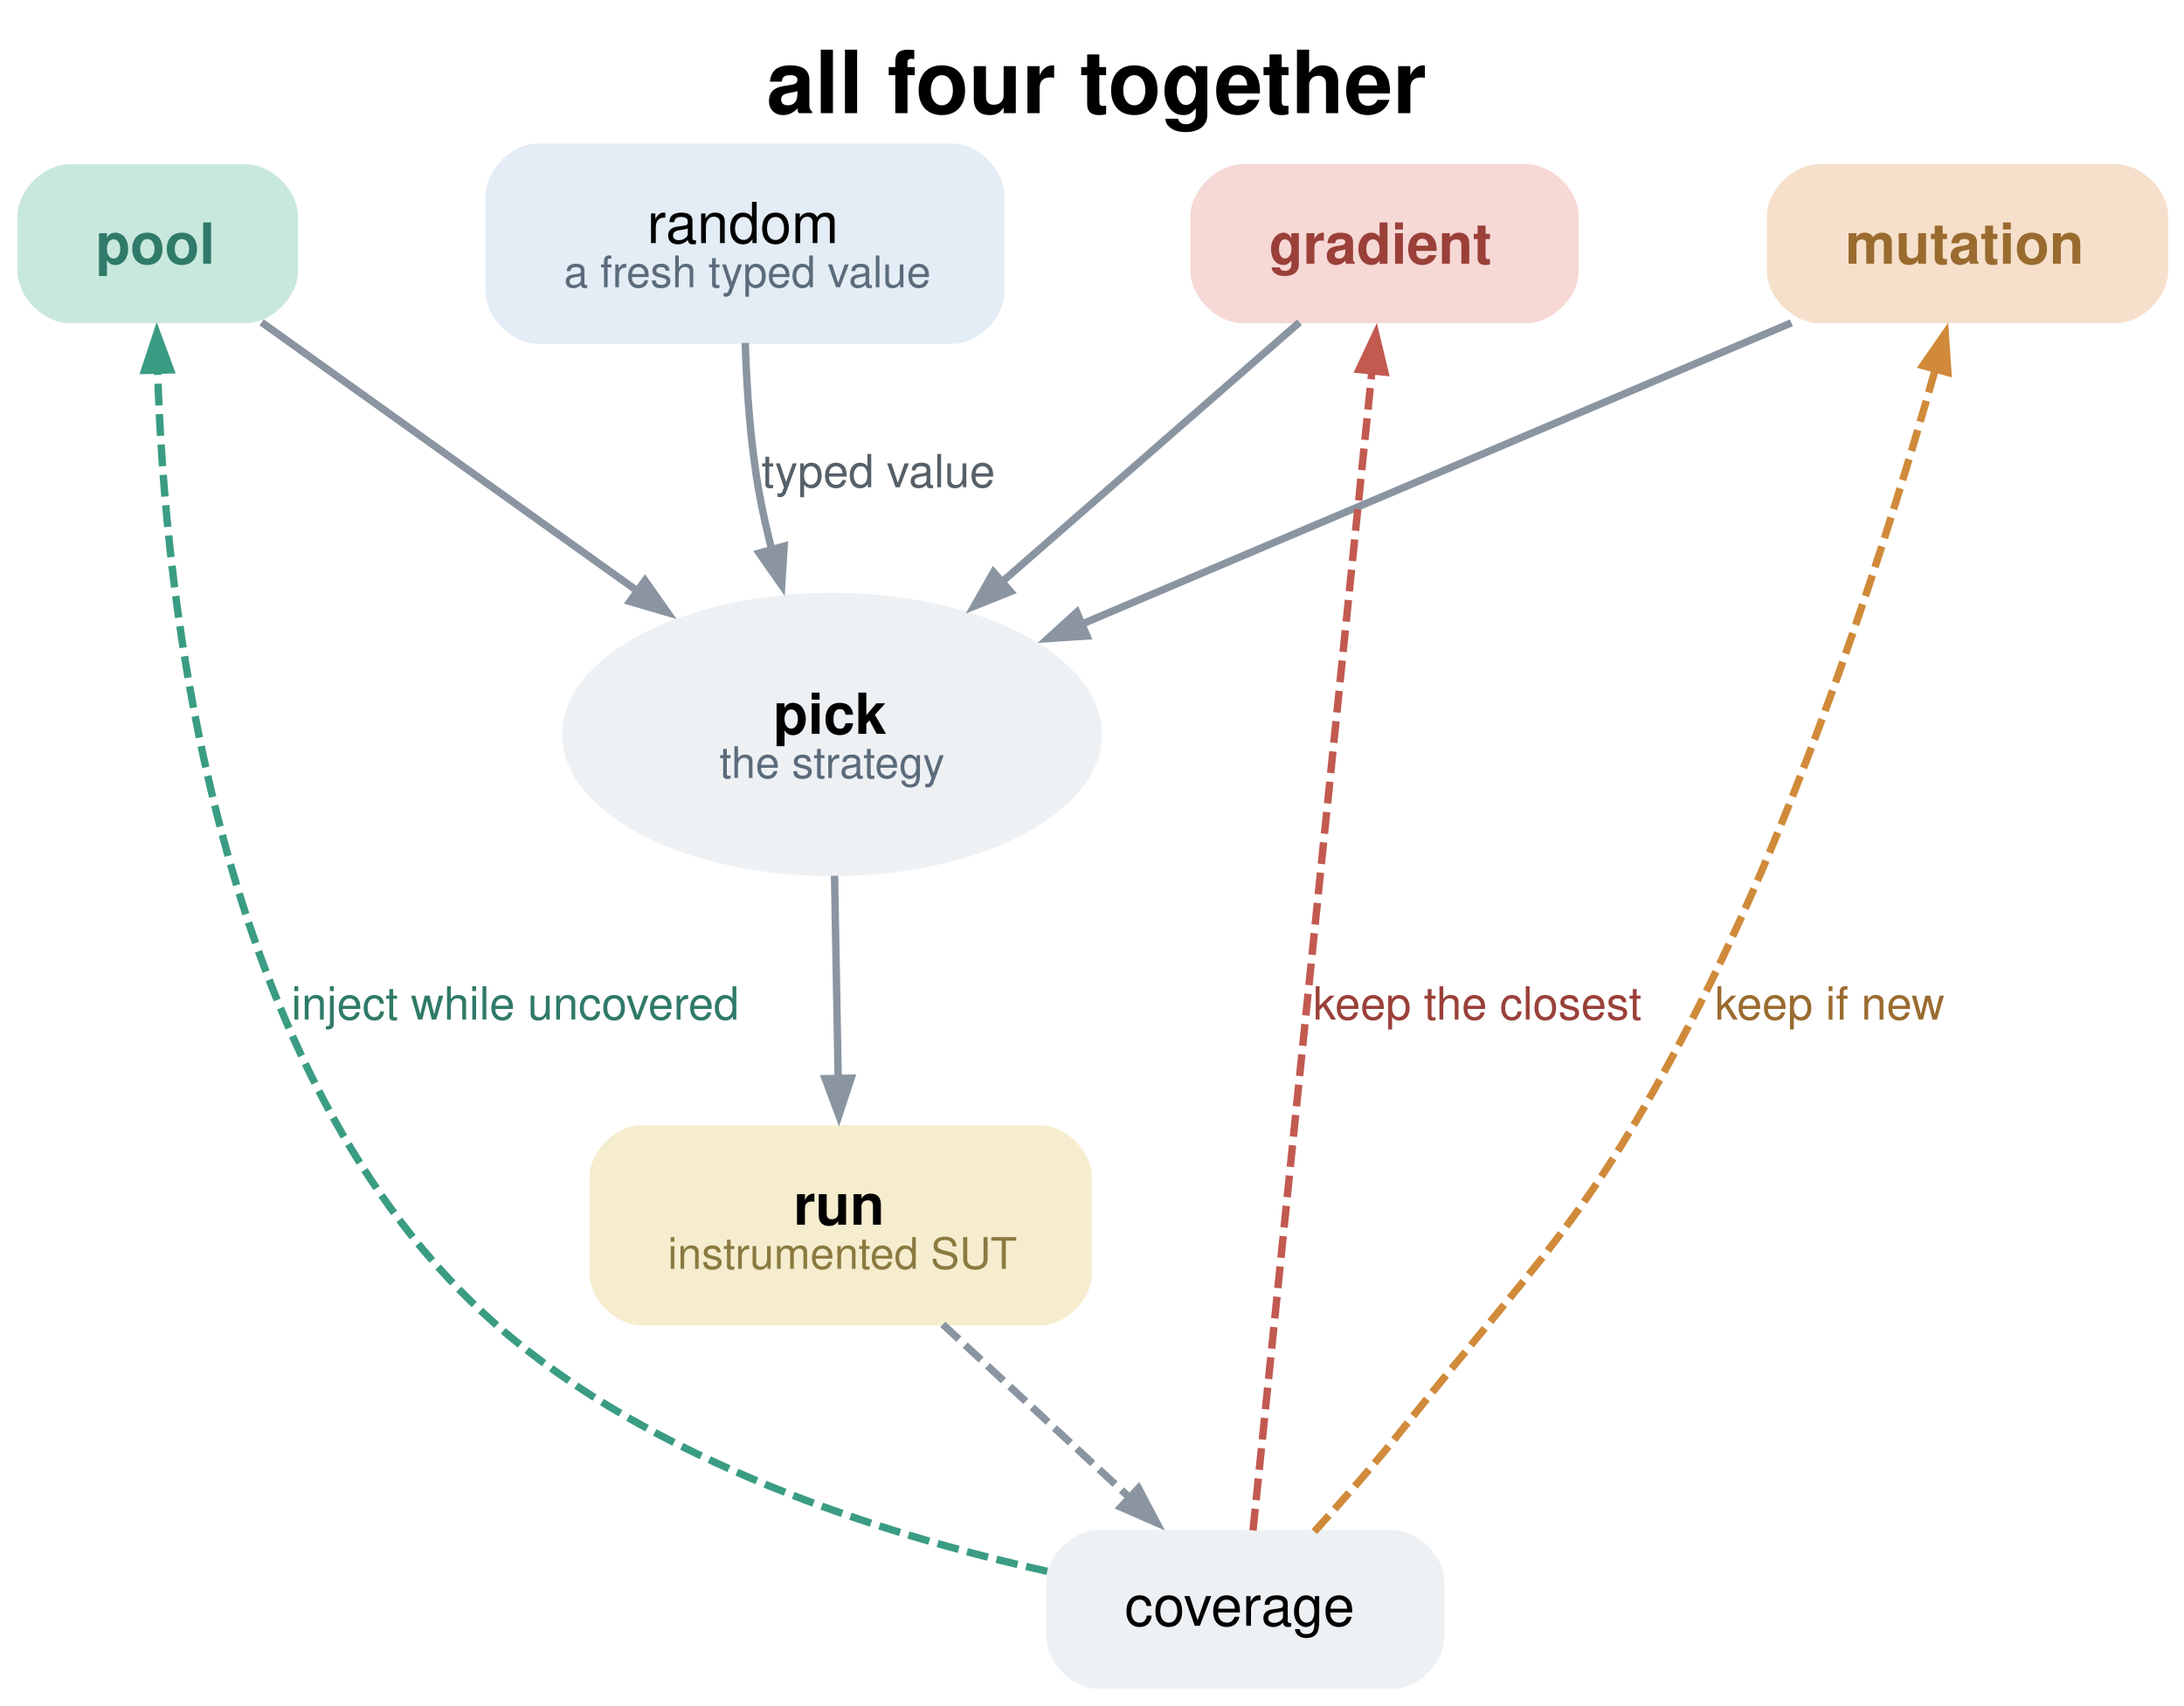
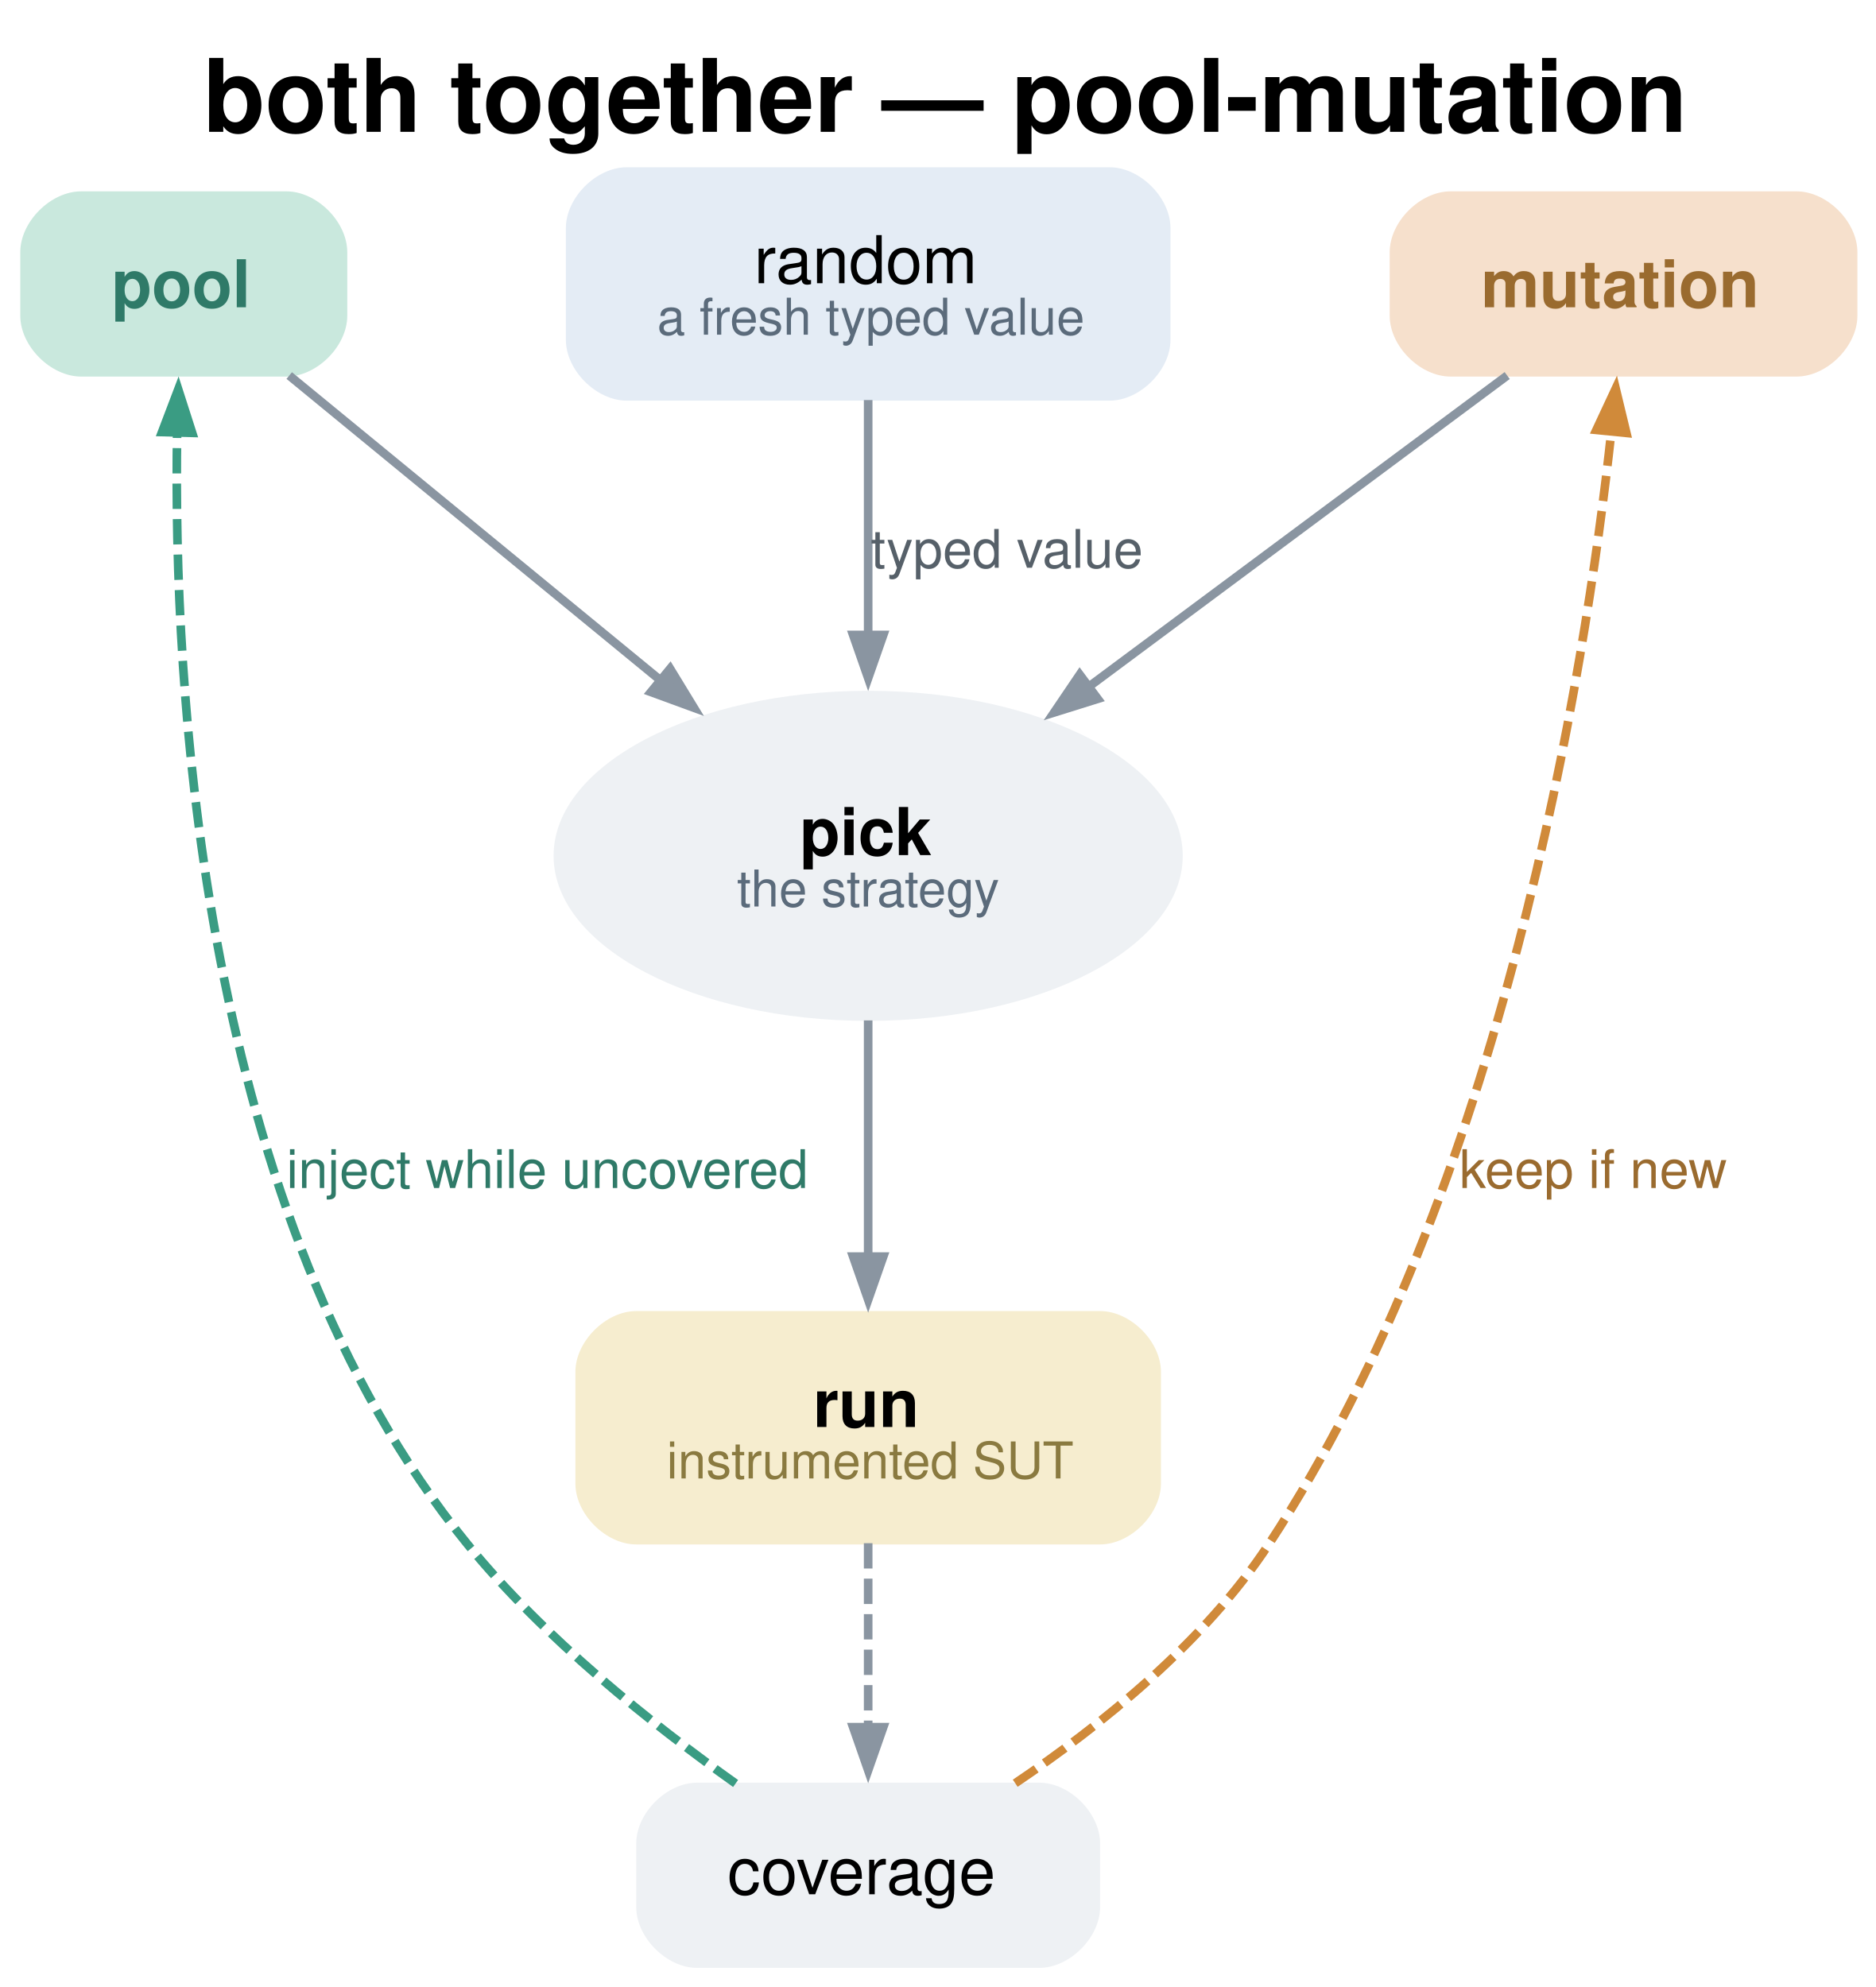
- <svg xmlns="http://www.w3.org/2000/svg" width="502pt" height="392pt" viewBox="0.00 0.00 502.00 392.00">
+ <svg xmlns="http://www.w3.org/2000/svg" width="370pt" height="392pt" viewBox="0.00 0.00 370.00 392.00">
  <g id="graph0" class="graph" transform="scale(1 1) rotate(0) translate(4 388.23)">
-     <polygon fill="white" stroke="none" points="-4,4 -4,-388.23 498.38,-388.23 498.38,4 -4,4" />
-     <text xml:space="preserve" text-anchor="start" x="172.19" y="-362.23" font-family="Helvetica,sans-Serif" font-weight="bold" font-size="20.00">all four together</text>
+     <polygon fill="white" stroke="none" points="-4,4 -4,-388.23 366.38,-388.23 366.38,4 -4,4" />
+     <text xml:space="preserve" text-anchor="start" x="36.06" y="-362.23" font-family="Helvetica,sans-Serif" font-weight="bold" font-size="20.00">both together — pool-mutation</text>
    <g id="node1" class="node">
      <path fill="#e4ecf5" stroke="black" stroke-width="0" d="M214.88,-355.23C214.88,-355.23 119.62,-355.23 119.62,-355.23 113.62,-355.23 107.62,-349.23 107.62,-343.23 107.62,-343.23 107.62,-321.19 107.62,-321.19 107.62,-315.19 113.62,-309.19 119.62,-309.19 119.62,-309.19 214.88,-309.19 214.88,-309.19 220.88,-309.19 226.88,-315.19 226.88,-321.19 226.88,-321.19 226.88,-343.23 226.88,-343.23 226.88,-349.23 220.88,-355.23 214.88,-355.23" />
      <text xml:space="preserve" text-anchor="start" x="144.75" y="-332.36" font-family="Helvetica,sans-Serif" font-size="13.00">random</text>
      <text xml:space="preserve" text-anchor="start" x="125.62" y="-322.21" font-family="Helvetica,sans-Serif" font-size="10.00" fill="#5b6b7b">a fresh typed value</text>
    </g>
-     <g id="node5" class="node">
-       <ellipse fill="#eef1f4" stroke="black" stroke-width="0" cx="187.25" cy="-219.39" rx="62.05" ry="32.56" />
-       <text xml:space="preserve" text-anchor="start" x="173.75" y="-219.54" font-family="Helvetica,sans-Serif" font-weight="bold" font-size="13.00">pick</text>
-       <text xml:space="preserve" text-anchor="start" x="161.38" y="-209.39" font-family="Helvetica,sans-Serif" font-size="10.00" fill="#5b6b7b">the strategy</text>
+     <g id="node4" class="node">
+       <ellipse fill="#eef1f4" stroke="black" stroke-width="0" cx="167.25" cy="-219.39" rx="62.05" ry="32.56" />
+       <text xml:space="preserve" text-anchor="start" x="153.75" y="-219.54" font-family="Helvetica,sans-Serif" font-weight="bold" font-size="13.00">pick</text>
+       <text xml:space="preserve" text-anchor="start" x="141.38" y="-209.39" font-family="Helvetica,sans-Serif" font-size="10.00" fill="#5b6b7b">the strategy</text>
    </g>
    <g id="edge1" class="edge">
-       <path fill="none" stroke="#8a95a1" stroke-width="1.7" d="M167.29,-309.42C167.62,-298.93 168.48,-286.21 170.5,-274.94 171.29,-270.55 172.32,-266.02 173.48,-261.53" />
-       <polygon fill="#8a95a1" stroke="#8a95a1" stroke-width="1.7" points="176.24,-262.69 175.68,-253.7 170.51,-261.08 176.24,-262.69" />
-       <text xml:space="preserve" text-anchor="middle" x="197.88" y="-276.22" font-family="Helvetica,sans-Serif" font-size="10.50" fill="#566069">typed value</text>
+       <path fill="none" stroke="#8a95a1" stroke-width="1.7" d="M167.25,-309.31C167.25,-295.99 167.25,-278.52 167.25,-262.6" />
+       <polygon fill="#8a95a1" stroke="#8a95a1" stroke-width="1.7" points="170.23,-262.96 167.25,-254.46 164.28,-262.96 170.23,-262.96" />
+       <text xml:space="preserve" text-anchor="middle" x="194.62" y="-276.22" font-family="Helvetica,sans-Serif" font-size="10.50" fill="#566069">typed value</text>
    </g>
    <g id="node2" class="node">
      <path fill="#c9e8dd" stroke="black" stroke-width="0" d="M52.5,-350.48C52.5,-350.48 12,-350.48 12,-350.48 6,-350.48 0,-344.48 0,-338.48 0,-338.48 0,-325.94 0,-325.94 0,-319.94 6,-313.94 12,-313.94 12,-313.94 52.5,-313.94 52.5,-313.94 58.5,-313.94 64.5,-319.94 64.5,-325.94 64.5,-325.94 64.5,-338.48 64.5,-338.48 64.5,-344.48 58.5,-350.48 52.5,-350.48" />
      <text xml:space="preserve" text-anchor="start" x="18" y="-327.61" font-family="Helvetica,sans-Serif" font-weight="bold" font-size="13.00" fill="#2f7a68">pool</text>
    </g>
    <g id="edge2" class="edge">
-       <path fill="none" stroke="#8a95a1" stroke-width="1.7" d="M56.13,-314.14C79.12,-297.7 114.45,-272.44 142.65,-252.28" />
-       <polygon fill="#8a95a1" stroke="#8a95a1" stroke-width="1.7" points="144.25,-254.79 149.44,-247.42 140.79,-249.95 144.25,-254.79" />
+       <path fill="none" stroke="#8a95a1" stroke-width="1.7" d="M53.05,-314.14C72.57,-298.11 102.3,-273.7 126.54,-253.81" />
+       <polygon fill="#8a95a1" stroke="#8a95a1" stroke-width="1.7" points="128.18,-256.3 132.87,-248.61 124.41,-251.71 128.18,-256.3" />
    </g>
    <g id="node3" class="node">
-       <path fill="#f6e0cc" stroke="black" stroke-width="0" d="M482.38,-350.48C482.38,-350.48 414.12,-350.48 414.12,-350.48 408.12,-350.48 402.12,-344.48 402.12,-338.48 402.12,-338.48 402.12,-325.94 402.12,-325.94 402.12,-319.94 408.12,-313.94 414.12,-313.94 414.12,-313.94 482.38,-313.94 482.38,-313.94 488.38,-313.94 494.38,-319.94 494.38,-325.94 494.38,-325.94 494.38,-338.48 494.38,-338.48 494.38,-344.48 488.38,-350.48 482.38,-350.48" />
-       <text xml:space="preserve" text-anchor="start" x="420.12" y="-327.61" font-family="Helvetica,sans-Serif" font-weight="bold" font-size="13.00" fill="#9a6b2f">mutation</text>
+       <path fill="#f6e0cc" stroke="black" stroke-width="0" d="M350.38,-350.48C350.38,-350.48 282.12,-350.48 282.12,-350.48 276.12,-350.48 270.12,-344.48 270.12,-338.48 270.12,-338.48 270.12,-325.94 270.12,-325.94 270.12,-319.94 276.12,-313.94 282.12,-313.94 282.12,-313.94 350.38,-313.94 350.38,-313.94 356.38,-313.94 362.38,-319.94 362.38,-325.94 362.38,-325.94 362.38,-338.48 362.38,-338.48 362.38,-344.48 356.38,-350.48 350.38,-350.48" />
+       <text xml:space="preserve" text-anchor="start" x="288.12" y="-327.61" font-family="Helvetica,sans-Serif" font-weight="bold" font-size="13.00" fill="#9a6b2f">mutation</text>
    </g>
    <g id="edge3" class="edge">
-       <path fill="none" stroke="#8a95a1" stroke-width="1.7" d="M407.76,-314.02C363.95,-295.42 293.77,-265.62 244.37,-244.64" />
-       <polygon fill="#8a95a1" stroke="#8a95a1" stroke-width="1.7" points="245.83,-242.03 236.84,-241.44 243.5,-247.5 245.83,-242.03" />
+       <path fill="none" stroke="#8a95a1" stroke-width="1.7" d="M293.3,-314.14C271.37,-297.83 237.75,-272.82 210.75,-252.74" />
+       <polygon fill="#8a95a1" stroke="#8a95a1" stroke-width="1.7" points="212.53,-250.36 203.93,-247.67 208.98,-255.13 212.53,-250.36" />
    </g>
-     <g id="node4" class="node">
-       <path fill="#f6d8d5" stroke="black" stroke-width="0" d="M346.88,-350.48C346.88,-350.48 281.62,-350.48 281.62,-350.48 275.62,-350.48 269.62,-344.48 269.62,-338.48 269.62,-338.48 269.62,-325.94 269.62,-325.94 269.62,-319.94 275.62,-313.94 281.62,-313.94 281.62,-313.94 346.88,-313.94 346.88,-313.94 352.88,-313.94 358.88,-319.94 358.88,-325.94 358.88,-325.94 358.88,-338.48 358.88,-338.48 358.88,-344.48 352.88,-350.48 346.88,-350.48" />
-       <text xml:space="preserve" text-anchor="start" x="287.62" y="-327.61" font-family="Helvetica,sans-Serif" font-weight="bold" font-size="13.00" fill="#9a4039">gradient</text>
+     <g id="node5" class="node">
+       <path fill="#f6edcf" stroke="black" stroke-width="0" d="M213,-129.58C213,-129.58 121.5,-129.58 121.5,-129.58 115.5,-129.58 109.5,-123.58 109.5,-117.58 109.5,-117.58 109.5,-95.54 109.5,-95.54 109.5,-89.54 115.5,-83.54 121.5,-83.54 121.5,-83.54 213,-83.54 213,-83.54 219,-83.54 225,-89.54 225,-95.54 225,-95.54 225,-117.58 225,-117.58 225,-123.58 219,-129.58 213,-129.58" />
+       <text xml:space="preserve" text-anchor="start" x="156.38" y="-106.71" font-family="Helvetica,sans-Serif" font-weight="bold" font-size="13.00">run</text>
+       <text xml:space="preserve" text-anchor="start" x="127.5" y="-96.56" font-family="Helvetica,sans-Serif" font-size="10.00" fill="#8a7a40">instrumented SUT</text>
    </g>
    <g id="edge4" class="edge">
-       <path fill="none" stroke="#8a95a1" stroke-width="1.7" d="M294.68,-314.14C276.47,-298.24 248.78,-274.08 226.08,-254.27" />
-       <polygon fill="#8a95a1" stroke="#8a95a1" stroke-width="1.7" points="228.27,-252.23 219.91,-248.88 224.36,-256.71 228.27,-252.23" />
+       <path fill="none" stroke="#8a95a1" stroke-width="1.7" d="M167.25,-186.92C167.25,-172.24 167.25,-154.77 167.25,-139.97" />
+       <polygon fill="#8a95a1" stroke="#8a95a1" stroke-width="1.7" points="170.23,-140.33 167.25,-131.83 164.28,-140.33 170.23,-140.33" />
    </g>
    <g id="node6" class="node">
-       <path fill="#f6edcf" stroke="black" stroke-width="0" d="M235,-129.58C235,-129.58 143.5,-129.58 143.5,-129.58 137.5,-129.58 131.5,-123.58 131.5,-117.58 131.5,-117.58 131.5,-95.54 131.5,-95.54 131.5,-89.54 137.5,-83.54 143.5,-83.54 143.5,-83.54 235,-83.54 235,-83.54 241,-83.54 247,-89.54 247,-95.54 247,-95.54 247,-117.58 247,-117.58 247,-123.58 241,-129.58 235,-129.58" />
-       <text xml:space="preserve" text-anchor="start" x="178.38" y="-106.71" font-family="Helvetica,sans-Serif" font-weight="bold" font-size="13.00">run</text>
-       <text xml:space="preserve" text-anchor="start" x="149.5" y="-96.56" font-family="Helvetica,sans-Serif" font-size="10.00" fill="#8a7a40">instrumented SUT</text>
+       <path fill="#eef1f4" stroke="black" stroke-width="0" d="M201,-36.54C201,-36.54 133.5,-36.54 133.5,-36.54 127.5,-36.54 121.5,-30.54 121.5,-24.54 121.5,-24.54 121.5,-12 121.5,-12 121.5,-6 127.5,0 133.5,0 133.5,0 201,0 201,0 207,0 213,-6 213,-12 213,-12 213,-24.54 213,-24.54 213,-30.54 207,-36.54 201,-36.54" />
+       <text xml:space="preserve" text-anchor="start" x="139.5" y="-14.52" font-family="Helvetica,sans-Serif" font-size="13.00">coverage</text>
    </g>
    <g id="edge5" class="edge">
-       <path fill="none" stroke="#8a95a1" stroke-width="1.7" d="M187.82,-186.92C188.08,-172.24 188.4,-154.77 188.67,-139.97" />
-       <polygon fill="#8a95a1" stroke="#8a95a1" stroke-width="1.7" points="191.63,-140.38 188.81,-131.83 185.68,-140.27 191.63,-140.38" />
-     </g>
-     <g id="node7" class="node">
-       <path fill="#eef1f4" stroke="black" stroke-width="0" d="M316,-36.54C316,-36.54 248.5,-36.54 248.5,-36.54 242.5,-36.54 236.5,-30.54 236.5,-24.54 236.5,-24.54 236.5,-12 236.5,-12 236.5,-6 242.5,0 248.5,0 248.5,0 316,0 316,0 322,0 328,-6 328,-12 328,-12 328,-24.54 328,-24.54 328,-30.54 322,-36.54 316,-36.54" />
-       <text xml:space="preserve" text-anchor="start" x="254.5" y="-14.52" font-family="Helvetica,sans-Serif" font-size="13.00">coverage</text>
+       <path fill="none" stroke="#8a95a1" stroke-width="1.7" stroke-dasharray="5,2" d="M167.25,-83.79C167.25,-72.66 167.25,-59 167.25,-47.12" />
+       <polygon fill="#8a95a1" stroke="#8a95a1" stroke-width="1.7" points="170.23,-47.49 167.25,-38.99 164.28,-47.49 170.23,-47.49" />
    </g>
    <g id="edge6" class="edge">
-       <path fill="none" stroke="#8a95a1" stroke-width="1.7" stroke-dasharray="5,2" d="M212.72,-83.79C225.82,-71.63 242.18,-56.45 255.74,-43.86" />
-       <polygon fill="#8a95a1" stroke="#8a95a1" stroke-width="1.7" points="257.68,-46.13 261.89,-38.16 253.63,-41.77 257.68,-46.13" />
+       <path fill="none" stroke="#3a9c83" stroke-width="1.7" stroke-dasharray="5,2" d="M141.1,-36.38C124.48,-48.18 103.34,-65.04 88.25,-83.54 35.37,-148.37 30.12,-253.2 30.94,-303.09" />
+       <polygon fill="#3a9c83" stroke="#3a9c83" stroke-width="1.7" points="27.96,-302.99 31.16,-311.4 33.91,-302.83 27.96,-302.99" />
+       <text xml:space="preserve" text-anchor="middle" x="103.96" y="-153.86" font-family="Helvetica,sans-Serif" font-size="10.50" fill="#2f7a68">inject while uncovered</text>
    </g>
    <g id="edge7" class="edge">
-       <path fill="none" stroke="#3a9c83" stroke-width="1.7" stroke-dasharray="5,2" d="M236.72,-27.02C199.12,-35.42 146.26,-52.07 110.25,-83.54 45.06,-140.51 33.78,-251.38 32.22,-303.22" />
-       <polygon fill="#3a9c83" stroke="#3a9c83" stroke-width="1.7" points="29.24,-303.08 32.06,-311.64 35.19,-303.2 29.24,-303.08" />
-       <text xml:space="preserve" text-anchor="middle" x="114.43" y="-153.86" font-family="Helvetica,sans-Serif" font-size="10.50" fill="#2f7a68">inject while uncovered</text>
-     </g>
-     <g id="edge8" class="edge">
-       <path fill="none" stroke="#d08a3a" stroke-width="1.7" stroke-dasharray="5,2" d="M298.1,-36.15C304.54,-43.22 311.94,-51.62 318.25,-59.54 349.86,-99.18 360.82,-107.62 384.25,-152.58 410.7,-203.32 430.72,-267.44 440.86,-303.43" />
-       <polygon fill="#d08a3a" stroke="#d08a3a" stroke-width="1.7" points="437.98,-304.19 443.12,-311.59 443.72,-302.61 437.98,-304.19" />
-       <text xml:space="preserve" text-anchor="middle" x="416.56" y="-153.86" font-family="Helvetica,sans-Serif" font-size="10.50" fill="#9a6b2f">keep if new</text>
-     </g>
-     <g id="edge9" class="edge">
-       <path fill="none" stroke="#c25a50" stroke-width="1.7" stroke-dasharray="5,2" d="M284.01,-36.43C289.27,-87.71 304.9,-240.1 311.38,-303.28" />
-       <polygon fill="#c25a50" stroke="#c25a50" stroke-width="1.7" points="308.39,-303.28 312.22,-311.44 314.31,-302.68 308.39,-303.28" />
-       <text xml:space="preserve" text-anchor="middle" x="335.58" y="-153.86" font-family="Helvetica,sans-Serif" font-size="10.50" fill="#9a4039">keep the closest</text>
+       <path fill="none" stroke="#d08a3a" stroke-width="1.7" stroke-dasharray="5,2" d="M196.26,-36.43C213.14,-47.81 233.52,-64.19 246.25,-83.54 292.51,-153.9 308.6,-254.89 313.86,-303.28" />
+       <polygon fill="#d08a3a" stroke="#d08a3a" stroke-width="1.7" points="310.89,-303.41 314.7,-311.57 316.81,-302.82 310.89,-303.41" />
+       <text xml:space="preserve" text-anchor="middle" x="310.26" y="-153.86" font-family="Helvetica,sans-Serif" font-size="10.50" fill="#9a6b2f">keep if new</text>
    </g>
  </g>
</svg>
